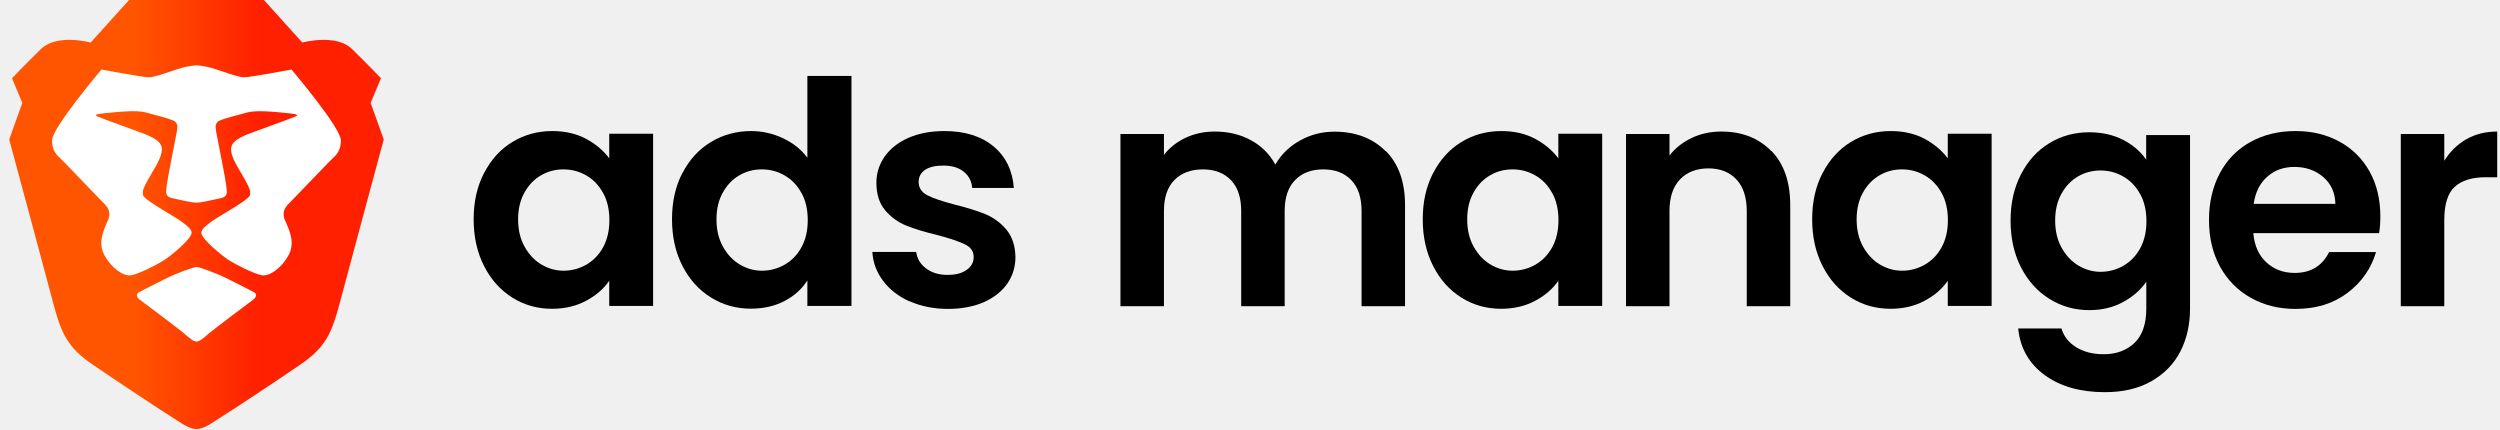
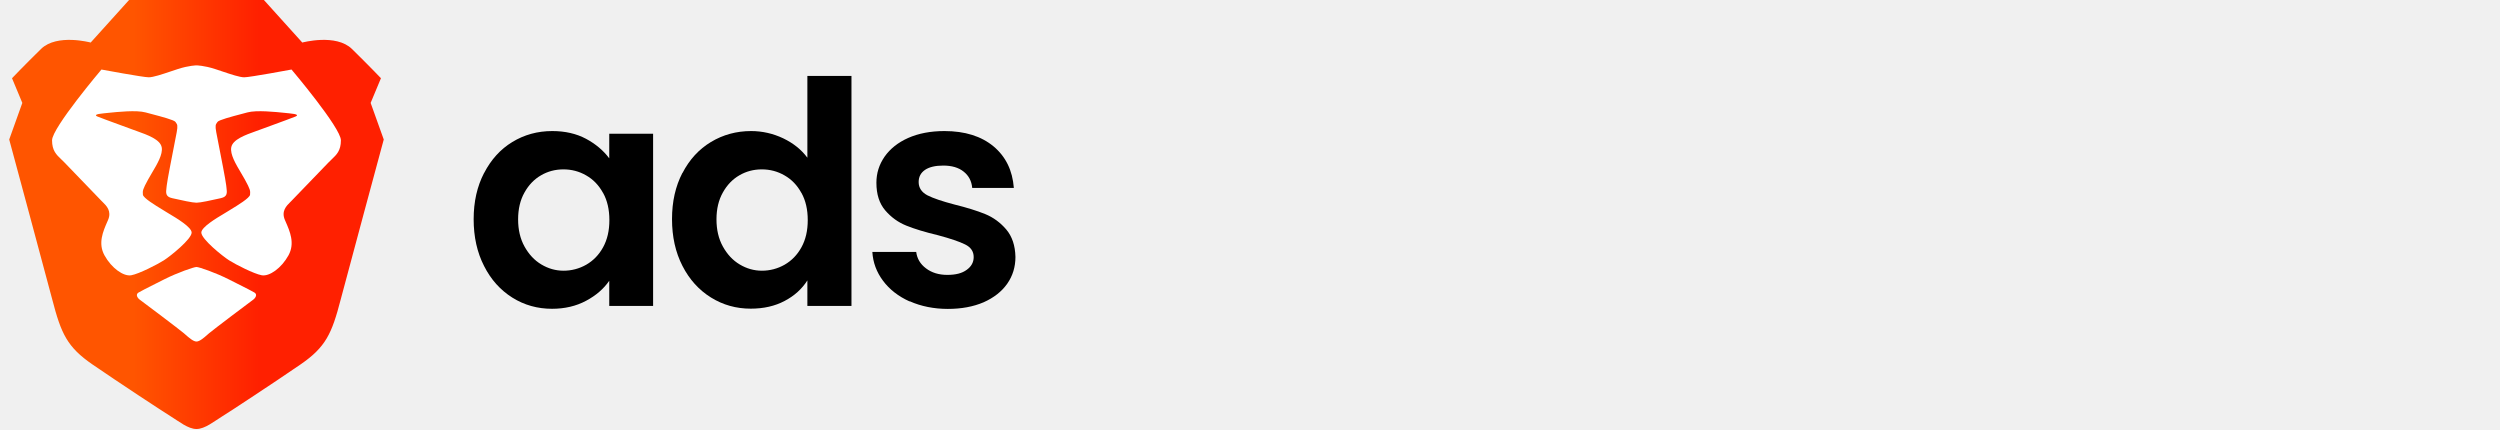
<svg xmlns="http://www.w3.org/2000/svg" width="378" height="65" viewBox="0 0 378 65" fill="none">
  <path fill-rule="evenodd" clip-rule="evenodd" d="M56.041 15.561L57.599 11.827C57.599 11.827 55.617 9.752 53.21 7.401C50.803 5.05 45.706 6.433 45.706 6.433L39.902 1.52588e-05H29.708H19.515L13.71 6.433C13.71 6.433 8.613 5.05 6.206 7.401C3.799 9.752 1.817 11.827 1.817 11.827L3.375 15.561L1.393 21.093C1.393 21.093 7.222 42.661 7.905 45.295C9.25 50.481 10.17 52.486 13.993 55.114C17.816 57.742 24.753 62.305 25.885 62.997C27.018 63.688 28.434 64.866 29.708 64.866C30.982 64.866 32.398 63.688 33.531 62.997C34.663 62.305 41.6 57.742 45.423 55.114C49.246 52.486 50.166 50.481 51.511 45.295C52.194 42.661 58.023 21.093 58.023 21.093L56.041 15.561Z" fill="url(#paint0_linear_1_51)" />
  <path d="M36.928 11.688C37.778 11.688 44.078 10.513 44.078 10.513C44.078 10.513 51.544 19.329 51.544 21.213C51.544 22.771 50.902 23.381 50.146 24.099C49.988 24.25 49.824 24.405 49.661 24.575L44.062 30.382C44.007 30.439 43.945 30.5 43.88 30.564C43.321 31.113 42.498 31.921 43.079 33.263C43.118 33.353 43.157 33.444 43.198 33.537C43.835 34.991 44.62 36.786 43.62 38.606C42.556 40.541 40.733 41.832 39.565 41.619C38.397 41.405 35.654 40.005 34.645 39.365C33.637 38.725 30.44 36.15 30.44 35.164C30.44 34.342 32.739 32.975 33.856 32.311C34.078 32.178 34.254 32.074 34.355 32.008C34.47 31.932 34.663 31.815 34.901 31.671C35.92 31.052 37.761 29.934 37.808 29.439C37.864 28.828 37.843 28.649 37.021 27.14C36.846 26.819 36.642 26.475 36.43 26.12C35.648 24.805 34.772 23.332 34.965 22.277C35.184 21.086 37.095 20.403 38.713 19.825C38.915 19.752 39.113 19.681 39.302 19.612C39.775 19.438 40.368 19.22 40.988 18.994C42.603 18.402 44.399 17.746 44.695 17.612C45.105 17.428 44.999 17.252 43.757 17.137C43.593 17.122 43.389 17.101 43.155 17.076C41.618 16.917 38.785 16.622 37.407 16.998C37.136 17.071 36.832 17.152 36.514 17.236C34.966 17.645 33.069 18.147 32.887 18.436C32.855 18.487 32.824 18.531 32.794 18.572C32.62 18.814 32.506 18.972 32.699 20C32.756 20.306 32.874 20.909 33.02 21.654C33.448 23.835 34.115 27.238 34.199 28.002C34.211 28.109 34.224 28.212 34.236 28.312C34.343 29.165 34.414 29.732 33.4 29.959C33.316 29.977 33.227 29.997 33.135 30.018C31.991 30.274 30.314 30.65 29.708 30.65C29.102 30.65 27.423 30.274 26.279 30.017C26.188 29.997 26.1 29.977 26.016 29.959C25.002 29.732 25.073 29.165 25.18 28.312C25.192 28.212 25.205 28.109 25.217 28.002C25.301 27.237 25.97 23.826 26.397 21.645C26.543 20.904 26.66 20.305 26.717 20C26.91 18.972 26.796 18.814 26.622 18.572C26.593 18.531 26.561 18.487 26.529 18.436C26.347 18.147 24.45 17.645 22.903 17.236C22.584 17.152 22.28 17.071 22.009 16.998C20.631 16.622 17.798 16.917 16.261 17.076C16.027 17.101 15.823 17.122 15.659 17.137C14.417 17.252 14.312 17.428 14.721 17.612C15.017 17.745 16.811 18.402 18.427 18.993C19.047 19.22 19.641 19.437 20.114 19.612C20.303 19.682 20.501 19.752 20.703 19.825C22.321 20.403 24.232 21.086 24.451 22.277C24.645 23.332 23.768 24.804 22.986 26.119C22.774 26.475 22.57 26.819 22.395 27.14C21.573 28.649 21.551 28.828 21.608 29.439C21.655 29.934 23.495 31.051 24.515 31.67C24.752 31.814 24.945 31.932 25.061 32.008C25.162 32.074 25.337 32.178 25.559 32.31C26.676 32.975 28.976 34.342 28.976 35.164C28.976 36.15 25.779 38.725 24.77 39.365C23.762 40.005 21.019 41.405 19.851 41.619C18.683 41.832 16.86 40.541 15.796 38.606C14.796 36.786 15.581 34.991 16.218 33.537C16.258 33.444 16.298 33.353 16.337 33.263C16.918 31.921 16.095 31.113 15.536 30.564C15.47 30.5 15.409 30.439 15.353 30.382L9.755 24.575C9.592 24.405 9.428 24.25 9.27 24.099C8.514 23.381 7.872 22.771 7.872 21.213C7.872 19.329 15.338 10.513 15.338 10.513C15.338 10.513 21.638 11.688 22.488 11.688C23.165 11.688 24.474 11.248 25.839 10.789C26.184 10.673 26.533 10.555 26.877 10.444C28.575 9.89 29.708 9.886 29.708 9.886C29.708 9.886 30.841 9.89 32.54 10.444C32.883 10.555 33.232 10.673 33.577 10.789C34.942 11.248 36.251 11.688 36.928 11.688Z" fill="white" />
  <path d="M35.847 42.873C37.179 43.544 38.124 44.019 38.481 44.237C38.943 44.52 38.661 45.053 38.24 45.344C37.819 45.635 32.162 49.914 31.613 50.387C31.542 50.447 31.468 50.513 31.39 50.581C30.861 51.047 30.186 51.641 29.708 51.641C29.229 51.641 28.554 51.047 28.025 50.581C27.948 50.513 27.873 50.447 27.803 50.387C27.254 49.914 21.597 45.635 21.176 45.344C20.755 45.053 20.473 44.52 20.935 44.237C21.293 44.019 22.238 43.543 23.572 42.872C23.962 42.675 24.386 42.462 24.838 42.233C26.833 41.225 29.32 40.367 29.708 40.367C30.096 40.367 32.582 41.225 34.578 42.233C35.031 42.462 35.456 42.676 35.847 42.873Z" fill="white" />
  <path d="M73.195 26.167C74.253 24.124 75.665 22.564 77.466 21.469C79.268 20.373 81.273 19.816 83.502 19.816C85.452 19.816 87.142 20.206 88.609 20.986C90.058 21.766 91.228 22.75 92.119 23.939V20.224H98.749V46.261H92.119V42.454C91.265 43.68 90.113 44.683 88.609 45.481C87.123 46.28 85.396 46.689 83.465 46.689C81.273 46.689 79.268 46.131 77.466 44.999C75.665 43.866 74.235 42.287 73.195 40.226C72.136 38.164 71.616 35.806 71.616 33.15C71.616 30.494 72.136 28.191 73.195 26.149V26.167ZM91.172 29.157C90.54 28.006 89.705 27.133 88.628 26.52C87.569 25.907 86.418 25.61 85.192 25.61C83.966 25.61 82.833 25.907 81.812 26.501C80.772 27.096 79.936 27.969 79.305 29.101C78.655 30.253 78.339 31.609 78.339 33.169C78.339 34.729 78.655 36.103 79.305 37.273C79.955 38.443 80.79 39.353 81.849 39.984C82.908 40.616 84.022 40.931 85.21 40.931C86.399 40.931 87.569 40.634 88.646 40.021C89.705 39.409 90.559 38.536 91.191 37.384C91.822 36.233 92.138 34.877 92.138 33.28C92.138 31.683 91.822 30.309 91.191 29.176L91.172 29.157Z" fill="black" />
  <path d="M103.188 26.167C104.246 24.124 105.676 22.564 107.496 21.469C109.316 20.373 111.341 19.816 113.569 19.816C115.259 19.816 116.875 20.187 118.416 20.911C119.958 21.654 121.165 22.62 122.075 23.846V11.477H128.742V46.261H122.075V42.399C121.258 43.68 120.125 44.72 118.639 45.5C117.172 46.28 115.463 46.67 113.513 46.67C111.322 46.67 109.316 46.113 107.496 44.98C105.676 43.847 104.246 42.269 103.188 40.207C102.129 38.146 101.609 35.787 101.609 33.131C101.609 30.476 102.129 28.173 103.188 26.13V26.167ZM121.165 29.157C120.533 28.006 119.698 27.133 118.621 26.52C117.562 25.907 116.411 25.61 115.185 25.61C113.959 25.61 112.826 25.907 111.805 26.501C110.765 27.096 109.929 27.969 109.298 29.101C108.648 30.253 108.332 31.609 108.332 33.169C108.332 34.729 108.648 36.103 109.298 37.273C109.948 38.443 110.783 39.353 111.842 39.984C112.901 40.616 114.015 40.931 115.203 40.931C116.392 40.931 117.562 40.634 118.639 40.021C119.698 39.409 120.552 38.536 121.183 37.384C121.815 36.233 122.131 34.877 122.131 33.28C122.131 31.683 121.815 30.309 121.183 29.176L121.165 29.157Z" fill="black" />
  <path d="M137.526 45.574C135.836 44.813 134.499 43.773 133.515 42.454C132.531 41.136 131.992 39.687 131.899 38.09H138.529C138.659 39.093 139.142 39.929 140.015 40.579C140.869 41.229 141.946 41.563 143.228 41.563C144.509 41.563 145.456 41.321 146.162 40.801C146.868 40.3 147.221 39.65 147.221 38.87C147.221 38.016 146.793 37.384 145.921 36.957C145.066 36.53 143.692 36.066 141.816 35.564C139.866 35.1 138.288 34.617 137.043 34.116C135.799 33.614 134.741 32.853 133.849 31.813C132.958 30.773 132.512 29.38 132.512 27.634C132.512 26.186 132.921 24.886 133.756 23.679C134.592 22.49 135.781 21.543 137.322 20.856C138.882 20.169 140.702 19.816 142.801 19.816C145.902 19.816 148.372 20.596 150.229 22.137C152.086 23.697 153.089 25.777 153.293 28.414H146.998C146.905 27.374 146.478 26.557 145.698 25.944C144.936 25.331 143.896 25.034 142.615 25.034C141.426 25.034 140.498 25.257 139.866 25.684C139.216 26.13 138.901 26.743 138.901 27.523C138.901 28.396 139.346 29.064 140.219 29.529C141.092 29.974 142.466 30.439 144.305 30.921C146.181 31.386 147.741 31.869 148.966 32.37C150.192 32.871 151.251 33.651 152.142 34.691C153.033 35.75 153.498 37.124 153.535 38.851C153.535 40.356 153.126 41.711 152.291 42.9C151.455 44.089 150.266 45.017 148.725 45.704C147.165 46.373 145.363 46.707 143.302 46.707C141.241 46.707 139.253 46.317 137.563 45.556L137.526 45.574Z" fill="black" />
-   <path d="M209.509 22.806C211.459 24.756 212.443 27.504 212.443 31.014V46.299H205.869V31.906C205.869 29.863 205.349 28.303 204.309 27.226C203.269 26.149 201.858 25.61 200.075 25.61C198.292 25.61 196.862 26.149 195.822 27.226C194.763 28.303 194.243 29.863 194.243 31.906V46.299H187.669V31.906C187.669 29.863 187.149 28.303 186.109 27.226C185.069 26.149 183.658 25.61 181.875 25.61C180.092 25.61 178.625 26.149 177.566 27.226C176.508 28.303 175.988 29.863 175.988 31.906V46.299H169.413V20.261H175.988V23.419C176.842 22.323 177.919 21.469 179.256 20.837C180.593 20.206 182.061 19.89 183.658 19.89C185.701 19.89 187.521 20.317 189.118 21.19C190.715 22.044 191.959 23.289 192.832 24.886C193.686 23.381 194.912 22.174 196.528 21.264C198.143 20.354 199.889 19.909 201.765 19.909C204.959 19.909 207.541 20.893 209.491 22.843L209.509 22.806Z" fill="black" />
-   <path d="M216.696 26.167C217.755 24.124 219.166 22.564 220.968 21.469C222.769 20.373 224.775 19.816 227.003 19.816C228.953 19.816 230.643 20.206 232.111 20.986C233.559 21.766 234.729 22.75 235.621 23.939V20.224H242.251V46.261H235.621V42.454C234.766 43.68 233.615 44.683 232.111 45.481C230.625 46.28 228.898 46.689 226.966 46.689C224.775 46.689 222.769 46.131 220.968 44.999C219.166 43.866 217.736 42.287 216.696 40.226C215.638 38.164 215.118 35.806 215.118 33.15C215.118 30.494 215.638 28.191 216.696 26.149V26.167ZM234.673 29.157C234.042 28.006 233.206 27.133 232.129 26.52C231.071 25.907 229.919 25.61 228.693 25.61C227.468 25.61 226.335 25.907 225.313 26.501C224.273 27.096 223.438 27.969 222.806 29.101C222.156 30.253 221.841 31.609 221.841 33.169C221.841 34.729 222.156 36.103 222.806 37.273C223.456 38.443 224.292 39.353 225.351 39.984C226.409 40.616 227.523 40.931 228.712 40.931C229.901 40.931 231.071 40.634 232.148 40.021C233.206 39.409 234.061 38.536 234.692 37.384C235.323 36.233 235.639 34.877 235.639 33.28C235.639 31.683 235.323 30.309 234.692 29.176L234.673 29.157Z" fill="black" />
-   <path d="M267.823 22.806C269.736 24.756 270.683 27.504 270.683 31.014V46.299H264.109V31.906C264.109 29.844 263.589 28.247 262.549 27.133C261.509 26.019 260.098 25.461 258.315 25.461C256.532 25.461 255.065 26.019 254.006 27.133C252.948 28.247 252.428 29.844 252.428 31.906V46.299H245.853V20.261H252.428V23.511C253.301 22.379 254.433 21.506 255.789 20.856C257.145 20.206 258.649 19.89 260.283 19.89C263.385 19.89 265.892 20.874 267.805 22.824L267.823 22.806Z" fill="black" />
-   <path d="M275.579 26.167C276.637 24.124 278.049 22.564 279.85 21.469C281.651 20.373 283.657 19.816 285.886 19.816C287.836 19.816 289.526 20.206 290.993 20.986C292.441 21.766 293.611 22.75 294.503 23.939V20.224H301.133V46.261H294.503V42.454C293.649 43.68 292.497 44.683 290.993 45.481C289.507 46.28 287.78 46.689 285.849 46.689C283.657 46.689 281.651 46.131 279.85 44.999C278.049 43.866 276.619 42.287 275.579 40.226C274.52 38.164 274 35.806 274 33.15C274 30.494 274.52 28.191 275.579 26.149V26.167ZM293.556 29.157C292.924 28.006 292.089 27.133 291.011 26.52C289.953 25.907 288.801 25.61 287.576 25.61C286.35 25.61 285.217 25.907 284.196 26.501C283.156 27.096 282.32 27.969 281.689 29.101C281.039 30.253 280.723 31.609 280.723 33.169C280.723 34.729 281.039 36.103 281.689 37.273C282.339 38.443 283.174 39.353 284.233 39.984C285.291 40.616 286.406 40.931 287.594 40.931C288.783 40.931 289.953 40.634 291.03 40.021C292.089 39.409 292.943 38.536 293.574 37.384C294.206 36.233 294.521 34.877 294.521 33.28C294.521 31.683 294.206 30.309 293.574 29.176L293.556 29.157Z" fill="black" />
-   <path d="M321.03 21.151C322.497 21.913 323.667 22.916 324.503 24.141V20.427H331.133V46.65C331.133 49.064 330.65 51.219 329.684 53.113C328.719 55.007 327.251 56.511 325.32 57.626C323.37 58.74 321.03 59.297 318.263 59.297C314.567 59.297 311.54 58.443 309.163 56.716C306.804 54.989 305.449 52.649 305.151 49.659H311.689C312.041 50.847 312.784 51.794 313.917 52.5C315.069 53.206 316.443 53.559 318.077 53.559C319.99 53.559 321.531 52.983 322.739 51.85C323.927 50.699 324.521 48.971 324.521 46.65V42.601C323.667 43.827 322.516 44.849 321.011 45.666C319.526 46.483 317.817 46.891 315.904 46.891C313.713 46.891 311.707 46.334 309.887 45.201C308.067 44.069 306.637 42.49 305.579 40.429C304.52 38.367 304 36.009 304 33.353C304 30.697 304.52 28.394 305.579 26.351C306.637 24.309 308.049 22.749 309.85 21.653C311.651 20.557 313.657 20 315.886 20C317.836 20 319.544 20.39 321.011 21.151H321.03ZM323.574 29.323C322.943 28.171 322.107 27.299 321.03 26.686C319.971 26.073 318.82 25.776 317.594 25.776C316.369 25.776 315.236 26.073 314.214 26.667C313.174 27.261 312.339 28.134 311.707 29.267C311.057 30.419 310.741 31.774 310.741 33.334C310.741 34.894 311.057 36.269 311.707 37.439C312.357 38.609 313.193 39.519 314.251 40.15C315.31 40.781 316.424 41.097 317.613 41.097C318.801 41.097 319.971 40.8 321.049 40.187C322.107 39.574 322.961 38.701 323.593 37.55C324.224 36.399 324.54 35.043 324.54 33.446C324.54 31.849 324.224 30.474 323.593 29.341L323.574 29.323Z" fill="black" />
-   <path d="M359.74 35.249H340.704C340.853 37.124 341.521 38.61 342.673 39.669C343.824 40.727 345.254 41.266 346.944 41.266C349.396 41.266 351.123 40.207 352.163 38.109H359.257C358.514 40.616 357.066 42.677 354.93 44.293C352.794 45.909 350.176 46.707 347.074 46.707C344.567 46.707 342.32 46.15 340.333 45.036C338.346 43.921 336.786 42.343 335.671 40.319C334.557 38.276 334 35.936 334 33.261C334 30.587 334.557 28.21 335.653 26.167C336.749 24.124 338.29 22.564 340.259 21.469C342.227 20.373 344.511 19.816 347.074 19.816C349.637 19.816 351.773 20.354 353.723 21.413C355.673 22.471 357.196 23.994 358.291 25.944C359.369 27.894 359.907 30.16 359.907 32.686C359.907 33.633 359.851 34.469 359.721 35.23L359.74 35.249ZM353.11 30.829C353.073 29.139 352.46 27.783 351.271 26.761C350.083 25.74 348.616 25.239 346.907 25.239C345.273 25.239 343.899 25.74 342.803 26.724C341.689 27.709 341.001 29.083 340.76 30.829H353.129H353.11Z" fill="black" />
-   <path d="M372.899 21.06C374.254 20.28 375.814 19.89 377.579 19.89V26.799H375.833C373.771 26.799 372.211 27.281 371.153 28.247C370.094 29.213 369.574 30.903 369.574 33.317V46.299H363V20.261H369.574V24.31C370.429 22.936 371.524 21.859 372.88 21.06H372.899Z" fill="black" />
  <defs>
    <linearGradient id="paint0_linear_1_51" x1="1.393" y1="65.324" x2="58.023" y2="65.324" gradientUnits="userSpaceOnUse">
      <stop stop-color="#FF5500" />
      <stop offset="0.333" stop-color="#FF5500" />
      <stop offset="0.667" stop-color="#FF2000" />
      <stop offset="1" stop-color="#FF2000" />
    </linearGradient>
  </defs>
</svg>
